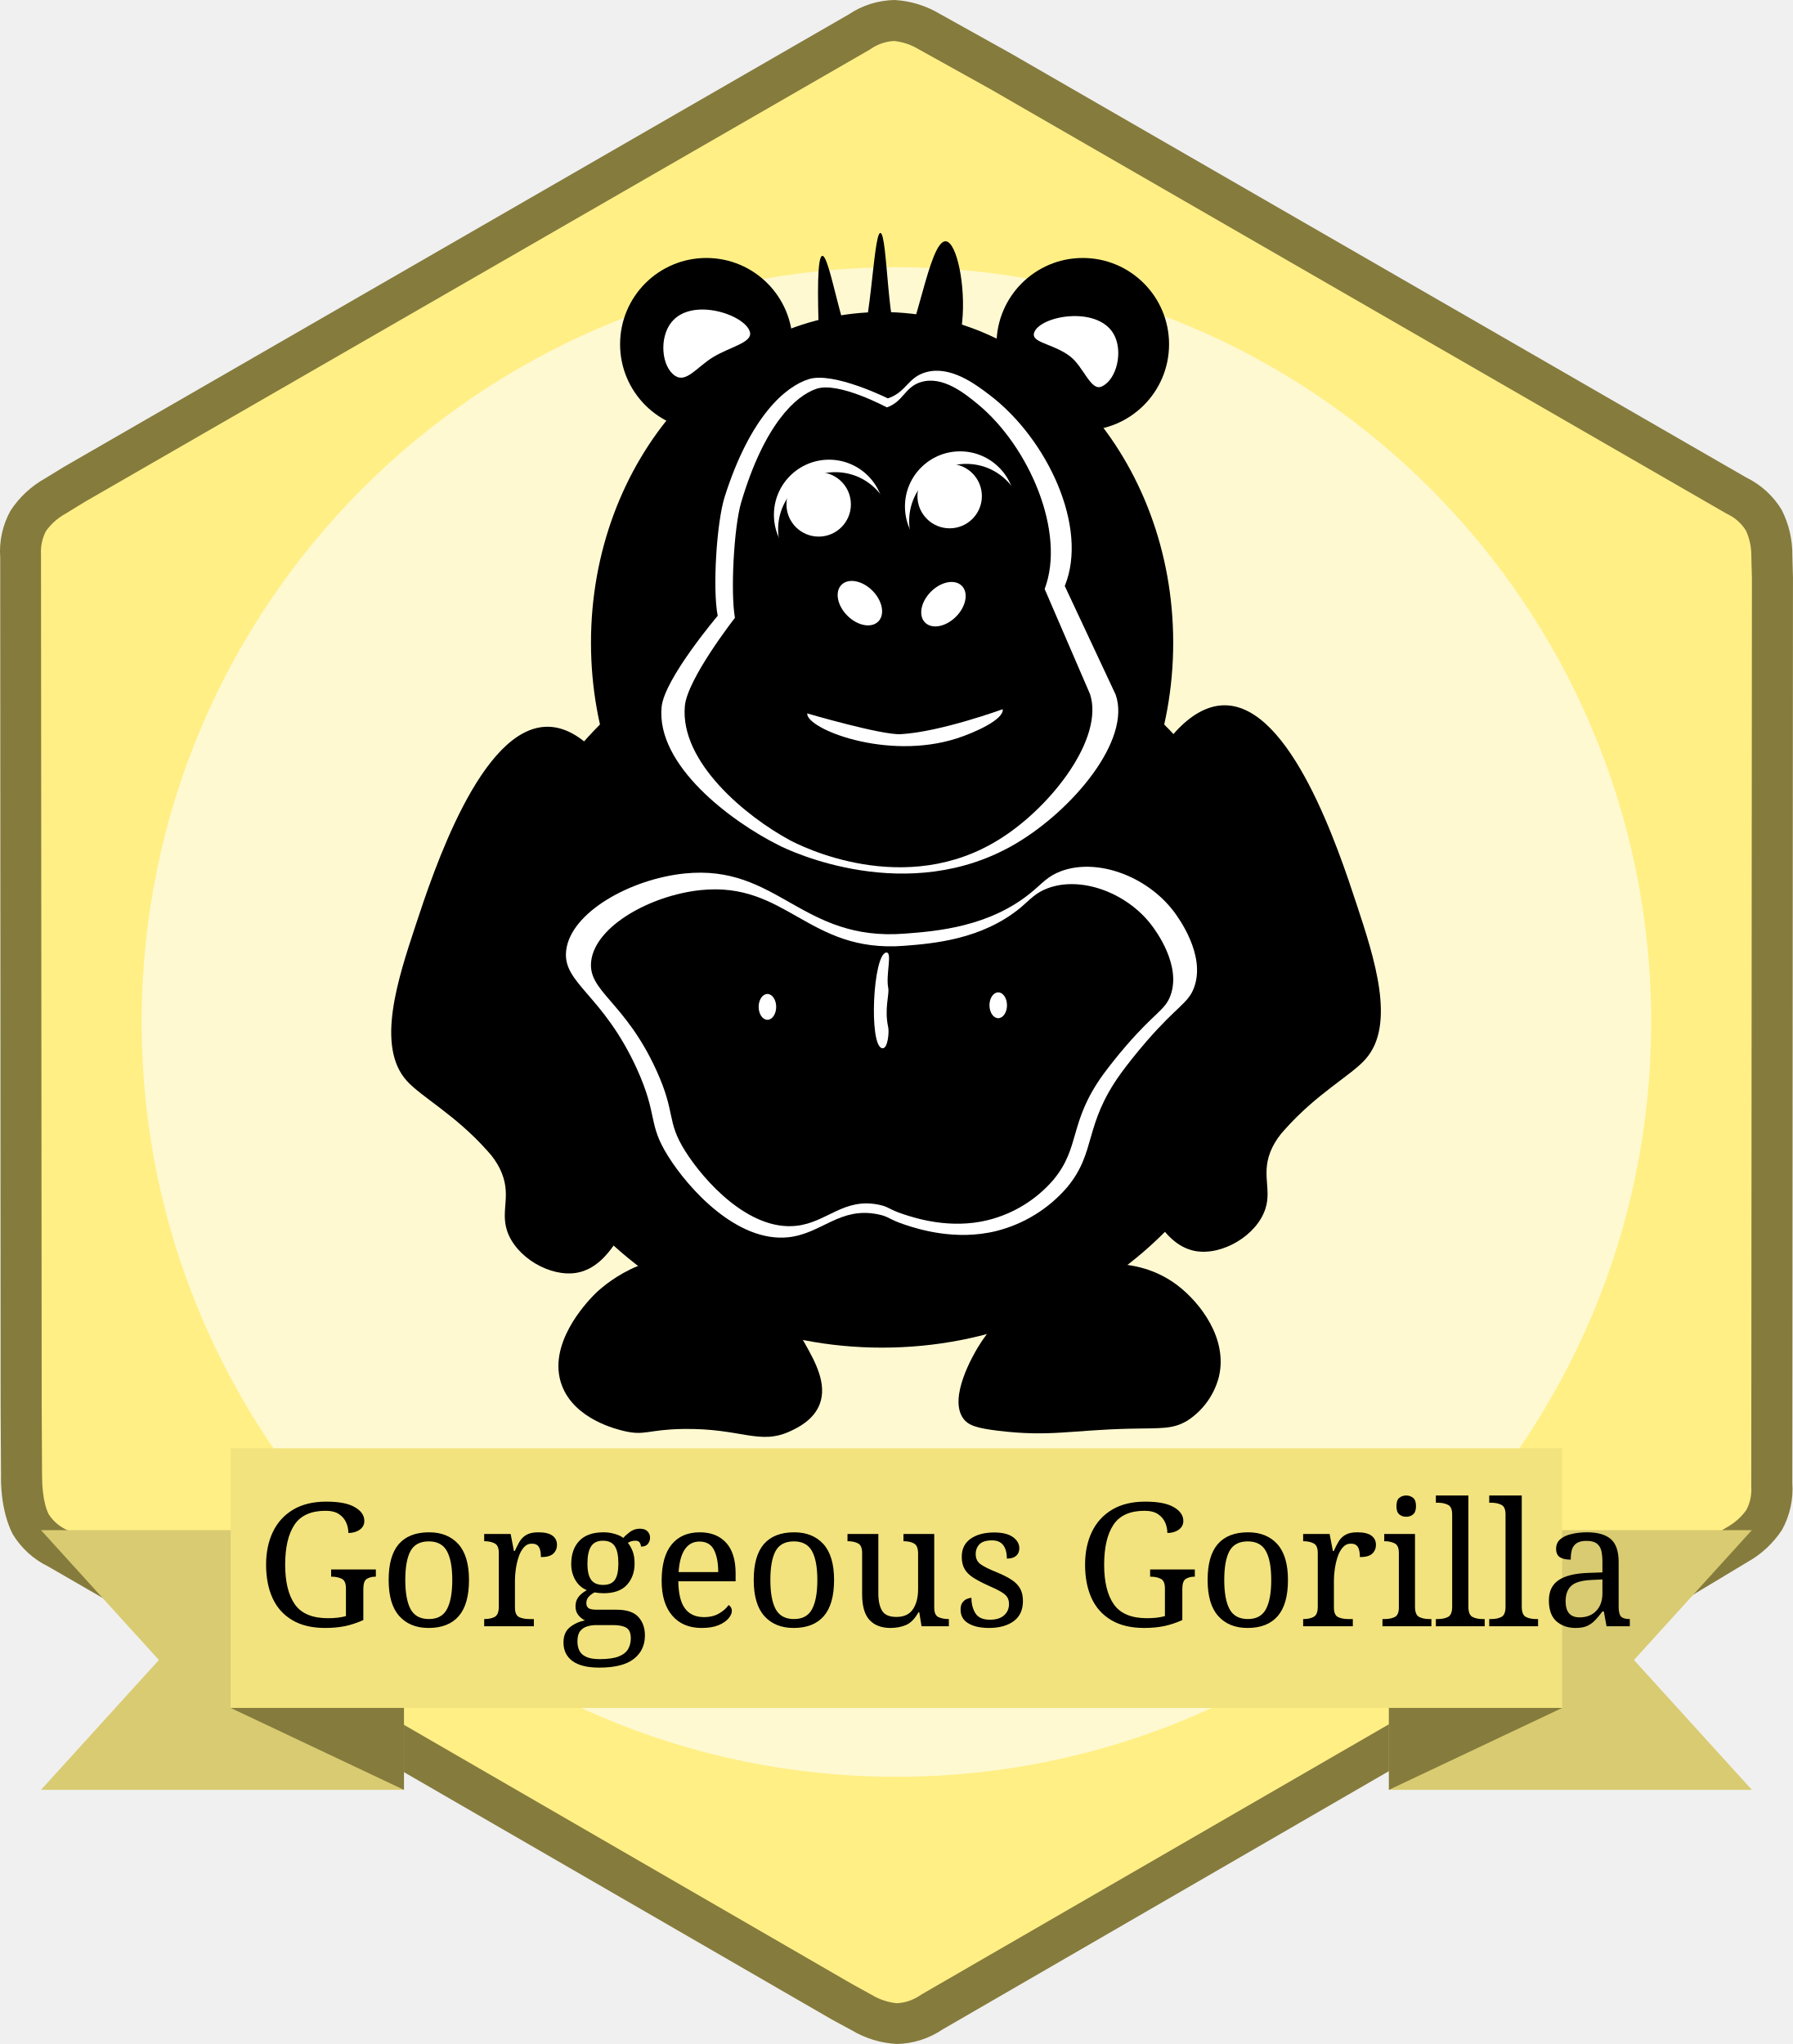
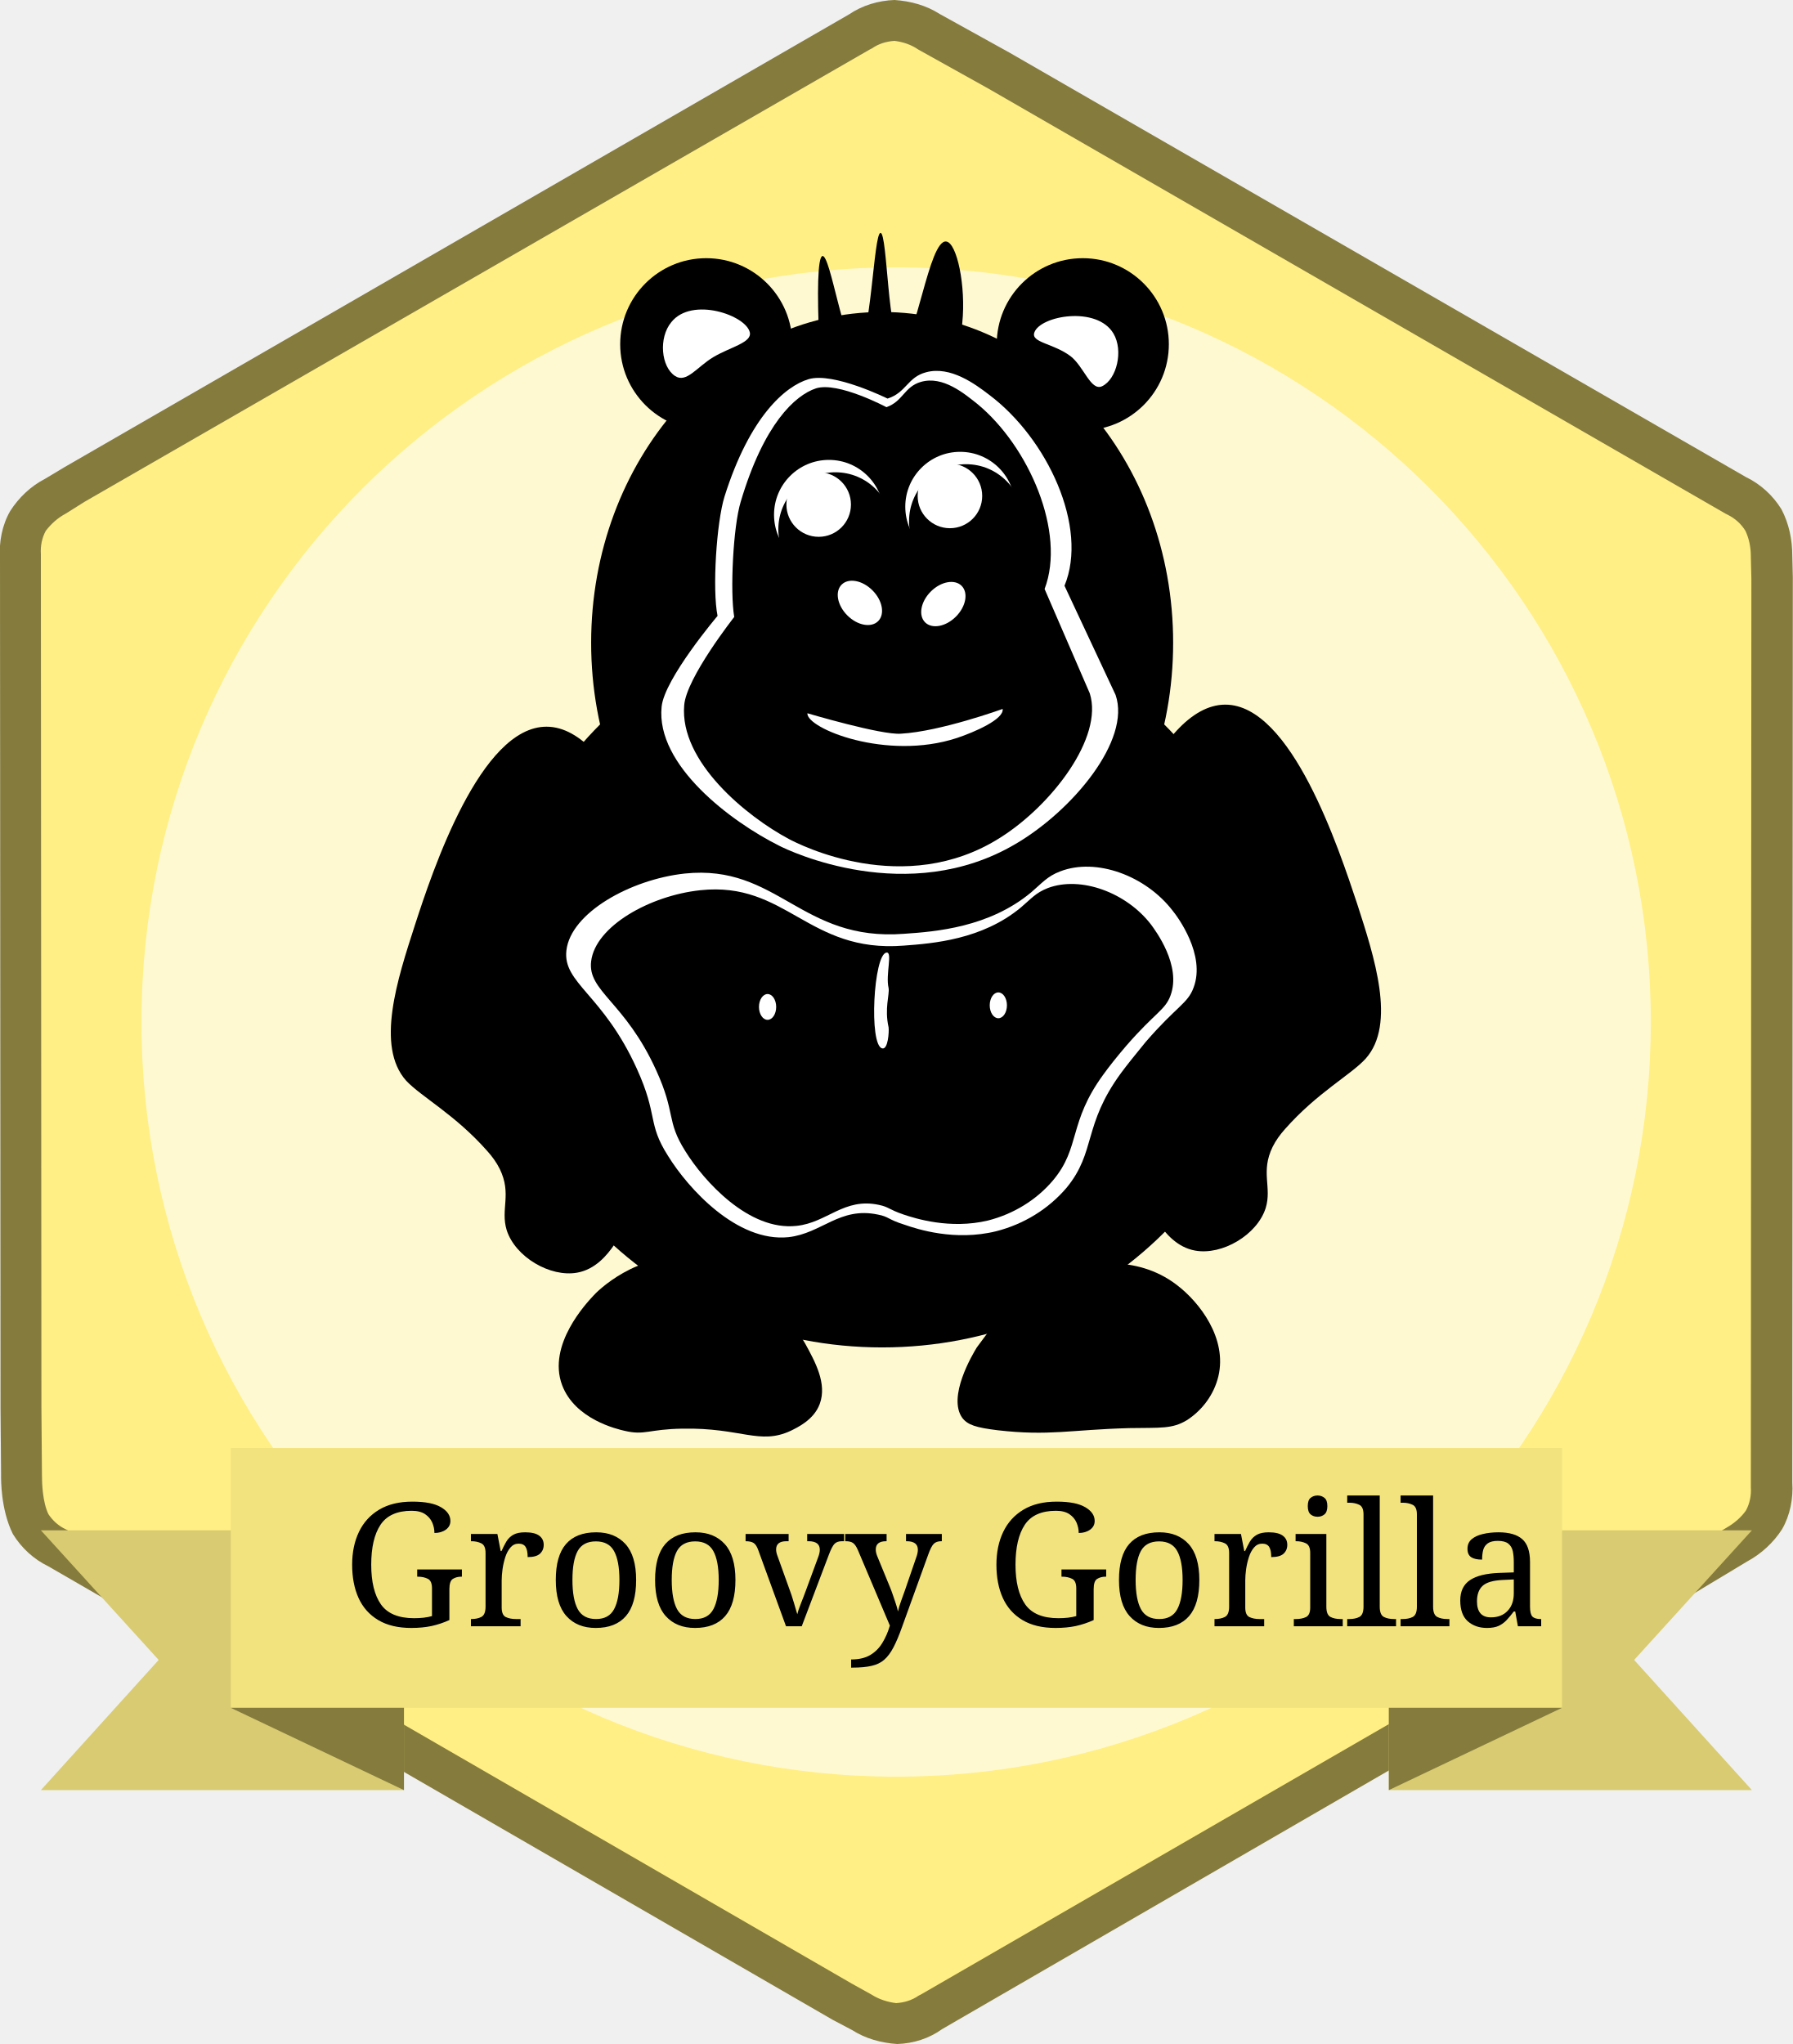
- <svg xmlns="http://www.w3.org/2000/svg" id="Ebene_1" data-name="Ebene 1" viewBox="0 0 333.31 380">
-   <defs>
-     <style>.cls-1{fill:#ffef85;}.cls-2{fill:#fff9d1;}.cls-3,.cls-6{fill:#857b3d;}.cls-4{fill:#d9cb71;}.cls-4,.cls-6{fill-rule:evenodd;}.cls-5{fill:#f2e37e;}.cls-7{isolation:isolate;font-size:32px;font-family:Georgia;}.cls-8{fill:#fff;}</style>
-   </defs>
-   <polygon class="cls-1" points="166.66 1.97 166.65 1.97 3.81 95.98 3.81 284.02 166.65 378.03 166.66 378.03 329.5 284.02 329.5 95.98 166.66 1.97" />
-   <circle class="cls-2" cx="166.65" cy="190" r="140.32" />
-   <path class="cls-3" d="M202,390h0a18.3,18.3,0,0,1-8.45-2.58l-3.56-1.92L44.22,301.23a15.79,15.79,0,0,1-6.6-6c-2.34-4.56-2.2-10.3-2.18-10.94l-.07-12.63-.08-158a15.63,15.63,0,0,1,1.92-8.73,18.45,18.45,0,0,1,6.45-6l3.45-2.12L193,12.7a15.82,15.82,0,0,1,8.53-2.7,18.36,18.36,0,0,1,8.44,2.58l13,7.24,136.9,78.94a15.77,15.77,0,0,1,6.6,6,18.39,18.39,0,0,1,2,8.6l.11,4-.12,168.33a15.71,15.71,0,0,1-1.92,8.73,18.36,18.36,0,0,1-6.46,6l-12.76,7.68L210.47,387.3A15.76,15.76,0,0,1,202,390Zm-.48-372.38a8.37,8.37,0,0,0-4.2,1.35l-.37.25L51,103.31l-3.52,2.16a11.16,11.16,0,0,0-3.68,3.25,8.32,8.32,0,0,0-.93,4.31l0,.43L43,271.61l.07,12.77c0,1.35.11,4.94,1.25,7.17a8,8,0,0,0,3.21,2.81l.37.18,145.77,84.32,3.63,2a11.32,11.32,0,0,0,4.65,1.56h0a8.36,8.36,0,0,0,4.19-1.35l.37-.25,136.91-79.14,12.84-7.72a11.17,11.17,0,0,0,3.65-3.23,8.15,8.15,0,0,0,.92-4.31l0-.44.12-168.4-.11-4.13a11.13,11.13,0,0,0-1-4.81,8.17,8.17,0,0,0-3.3-3l-.36-.18-137-79-13.1-7.28A11.11,11.11,0,0,0,201.48,17.62Z" transform="translate(-35.25 -10)" />
-   <polygon class="cls-4" points="75.1 332.75 7.62 332.75 29.54 308.61 7.62 284.47 75.1 284.47 75.1 332.75" />
-   <polygon class="cls-4" points="258.21 332.75 325.69 332.75 303.77 308.61 325.69 284.47 258.21 284.47 258.21 332.75" />
-   <rect class="cls-5" x="42.88" y="269.25" width="247.54" height="48.28" />
-   <polygon class="cls-6" points="42.88 317.52 75.1 317.52 75.1 332.75 42.88 317.52" />
-   <polygon class="cls-6" points="290.43 317.52 258.21 317.52 258.21 332.75 290.43 317.52" />
-   <text class="cls-7" transform="translate(47.64 302.34)">Gorgeous Gorilla</text>
-   <ellipse cx="163.99" cy="119.48" rx="54.12" ry="61.47" />
-   <ellipse cx="163.99" cy="181.92" rx="72.3" ry="68.62" />
-   <circle cx="131.32" cy="64" r="16.04" />
-   <circle cx="201.3" cy="64" r="16.04" />
-   <path d="M187.55,73.42h0c-.37-9-.34-15.64.55-15.85,1.48-.34,4,17.31,6.38,17,2.61-.31,3.07-21.29,4.44-21.26s1.27,20,3.88,20.49,5.09-19.31,8.32-18.94c2,.23,3.71,8.3,3,15.07-.15,1.48-.76,7.68-3.89,11.22-4.43,5-13,3.63-20-5" transform="translate(-35.25 -10)" />
-   <path d="M173,71.1" transform="translate(-35.25 -10)" />
-   <path class="cls-8" d="M227.52,71.81c1.13-3.11,11.61-5,14.72.2,1.91,3.24.63,8.54-2.14,9.83-2.06,1-3.38-3.67-5.94-5.61C231,73.83,226.82,73.74,227.52,71.81Z" transform="translate(-35.25 -10)" />
-   <path class="cls-8" d="M174.69,71.82c-.67-3.24-10.75-6.69-14.59-1.94-2.37,2.92-1.87,8.35.68,10,2.06,1.36,4.08-1.69,7.06-3.5C171,74.48,175.07,73.7,174.69,71.82Z" transform="translate(-35.25 -10)" />
-   <path class="cls-8" d="M233.2,118.94c4.46-10.88-3.22-27.36-14-35.53-2.63-2-7.21-5.45-11.74-4.23-3.47.93-3.68,3.75-7.16,4.88,0,0-10.06-5-14.67-3.58-4.34,1.35-10.87,6.86-15.64,21.83-1.53,4.79-2.29,17.28-1.31,22.17,0,0-9.91,11.7-10.43,16.94-1.06,10.89,13,21.36,21.84,25.75,1.91,1,24,11.47,44-.33,10.59-6.24,21.53-19.27,18.57-27.7" transform="translate(-35.25 -10)" />
-   <path d="M229.46,119.5C233.44,109,226.59,93,217,85.11c-2.35-1.92-6.43-5.27-10.47-4.1-3.1.91-3.29,3.64-6.4,4.73,0,0-9-4.85-13.09-3.46-3.88,1.3-9.7,6.63-14,21.13-1.36,4.63-2,16.72-1.16,21.45,0,0-8.85,11.32-9.31,16.4-.95,10.53,11.6,20.67,19.49,24.92,1.7.92,21.4,11.1,39.26-.32,9.46-6,19.22-18.65,16.58-26.81" transform="translate(-35.25 -10)" />
-   <circle class="cls-8" cx="154.13" cy="95.71" r="10.25" />
-   <circle cx="155.29" cy="98.41" r="10.63" />
-   <circle class="cls-8" cx="152.2" cy="93.77" r="5.99" />
-   <circle class="cls-8" cx="178.49" cy="94.16" r="10.25" />
-   <circle cx="179.65" cy="96.87" r="10.63" />
-   <circle class="cls-8" cx="176.55" cy="92.23" r="5.99" />
-   <ellipse class="cls-8" cx="210.64" cy="122.33" rx="4.83" ry="3.29" transform="translate(-60.05 174.77) rotate(-45)" />
-   <ellipse class="cls-8" cx="195.11" cy="122.14" rx="3.29" ry="4.83" transform="translate(-64.47 163.73) rotate(-45)" />
-   <path class="cls-8" d="M185.32,142.63c-.24,2.82,14.74,8.85,27.83,4.64,3.32-1.07,8.79-3.53,8.51-5.42,0,0-11.63,4.24-18.95,4.64C199.16,146.69,185.32,142.63,185.32,142.63Z" transform="translate(-35.25 -10)" />
-   <path d="M250.54,237.33c1.29,1.86,3.48,4.6,6.87,5.24,5,.94,11.49-2.87,13.09-7.85,1.24-3.86-1-6.71,1.31-11.45A13.72,13.72,0,0,1,274.1,220c6-6.76,12.34-10.06,15-13.08,5.74-6.43,1.63-18.89-1.64-28.8-3.35-10.17-12.2-37-24.54-37-12.84,0-23.31,29.11-25.19,49.41C237.78,190.55,235.46,215.66,250.54,237.33Z" transform="translate(-35.25 -10)" />
-   <path d="M149.46,241.37c-1.29,1.85-3.48,4.59-6.87,5.23-5,.94-11.49-2.86-13.09-7.85-1.24-3.86,1-6.71-1.31-11.45A13.45,13.45,0,0,0,125.9,224c-6-6.77-12.34-10.06-15.05-13.09-5.74-6.43-1.63-18.89,1.64-28.8,3.35-10.17,12.2-37,24.54-37,12.84,0,23.31,29.11,25.19,49.41C162.22,194.58,164.54,219.69,149.46,241.37Z" transform="translate(-35.25 -10)" />
-   <path class="cls-8" d="M162.51,172.39c-10.14,1.05-21.19,7.27-22,14.31-.74,6.11,6.8,8.09,13.14,22,4,8.81,1.95,10.1,5.8,16.23,3.74,6,12.84,16.15,22.43,15.08,6.18-.69,9.51-5.72,16.62-4.25,2.11.43,1.83.88,5,1.93,2.26.75,9.33,3.07,17,1.16a25.58,25.58,0,0,0,13.14-8.12c5.53-6.66,3-11.55,10.05-21.26,1.06-1.46,2.76-3.62,4.64-5.8,5.84-6.74,7.8-7.11,8.9-10.05,2.27-6.12-3-13.17-3.87-14.31-5-6.47-14.19-9.85-20.88-7.34-2.45.92-3.41,2.2-5.41,3.86-7.84,6.52-17.73,7.29-23.58,7.74C184.17,185.09,179.86,170.61,162.51,172.39Z" transform="translate(-35.25 -10)" />
-   <path d="M165.48,175.48c-9.35,1-19.54,6.7-20.32,13.19-.69,5.64,6.26,7.46,12.12,20.32,3.7,8.13,1.79,9.32,5.35,15,3.45,5.49,11.84,14.89,20.68,13.9,5.7-.63,8.77-5.27,15.33-3.92,1.94.4,1.68.81,4.64,1.79,2.09.68,8.6,2.83,15.68,1.06a23.54,23.54,0,0,0,12.13-7.48c5.1-6.15,2.79-10.66,9.27-19.61,1-1.35,2.54-3.34,4.28-5.35,5.38-6.22,7.19-6.56,8.2-9.27,2.1-5.64-2.75-12.14-3.57-13.2-4.62-6-13.09-9.09-19.25-6.77-2.27.85-3.15,2-5,3.57-7.24,6-16.36,6.71-21.75,7.13C185.46,187.19,181.49,173.83,165.48,175.48Z" transform="translate(-35.25 -10)" />
-   <path d="M179.52,252.81c-3.78-3.66-8.21-8-15.08-8.89-10.69-1.46-18.44,6.43-18.94,7-1.24,1.3-8.62,9.06-5.8,16.62,2.36,6.35,10.29,8.2,11.6,8.51,3.84.9,4.41-.27,10.82-.39,10.95-.2,14.28,3.12,20.1.39,1.25-.59,4.27-2,5.42-5,1.44-3.8-.88-7.94-2.71-11.21A29.9,29.9,0,0,0,179.52,252.81Z" transform="translate(-35.25 -10)" />
-   <path d="M220.5,255.9c3-3.32,7.42-8.15,14.3-10.05,2.08-.57,11.51-2.85,19.33,3.09,4.23,3.21,9.41,9.9,7.73,17a13.78,13.78,0,0,1-5.79,8.12c-2.78,1.71-4.9,1.41-10.83,1.55-10.89.26-14.79,1.54-24.36.39-4.08-.5-5.63-1-6.57-2.32-2.76-3.88,1.91-11.8,2.71-13.15A27.34,27.34,0,0,1,220.5,255.9Z" transform="translate(-35.25 -10)" />
-   <path class="cls-8" d="M200,187.09c-2.45.32-3.26,17.18-.78,17.78,1.12.27,1.34-3.09,1.16-3.87-.77-3.48.25-6.13,0-7.34C199.89,191.19,201.22,186.92,200,187.09Z" transform="translate(-35.25 -10)" />
-   <ellipse class="cls-8" cx="185.58" cy="186.89" rx="1.63" ry="2.4" />
-   <ellipse class="cls-8" cx="142.67" cy="187.19" rx="1.63" ry="2.4" />
+ <svg xmlns="http://www.w3.org/2000/svg" version="1.1" id="Ebene_1" x="0px" y="0px" viewBox="0 0 333.3 380" style="enable-background:new 0 0 333.3 380;" xml:space="preserve">
+   <style type="text/css">
+ 	.st0{fill:#FFEF85;}
+ 	.st1{fill:#FFF9D1;}
+ 	.st2{fill:#857B3D;}
+ 	.st3{fill-rule:evenodd;clip-rule:evenodd;fill:#D9CB71;}
+ 	.st4{fill:#F2E37E;}
+ 	.st5{fill-rule:evenodd;clip-rule:evenodd;fill:#857B3D;}
+ 	.st6{font-family:'Georgia';}
+ 	.st7{font-size:32px;}
+ 	.st8{fill:#FFFFFF;}
+ </style>
+   <polygon class="st0" points="166.7,2 166.6,2 3.8,96 3.8,284 166.6,378 166.7,378 329.5,284 329.5,96 " />
+   <circle class="st1" cx="166.6" cy="190" r="140.3" />
+   <path class="st2" d="M166.8,380L166.8,380c-3-0.2-5.9-1-8.4-2.6l-3.6-1.9L9,291.2c-2.7-1.3-5-3.4-6.6-6c-2.3-4.6-2.2-10.3-2.2-10.9  l-0.1-12.6L0,103.7c-0.2-3,0.4-6.1,1.9-8.7c1.6-2.5,3.8-4.6,6.5-6l3.5-2.1L157.8,2.7c2.5-1.7,5.5-2.6,8.5-2.7c3,0.2,5.9,1,8.4,2.6  l13,7.2l136.9,78.9c2.7,1.3,5,3.4,6.6,6c1.4,2.7,2,5.6,2,8.6l0.1,4l-0.1,168.3c0.2,3-0.4,6.1-1.9,8.7c-1.6,2.5-3.9,4.6-6.5,6  l-12.8,7.7l-136.8,79.2C172.7,379,169.8,379.9,166.8,380z M166.3,7.6c-1.5,0.1-2.9,0.5-4.2,1.4l-0.4,0.2l-146,84.1l-3.5,2.2  c-1.5,0.8-2.7,1.9-3.7,3.2c-0.7,1.3-1,2.8-0.9,4.3v0.4l0.1,158.1l0.1,12.8c0,1.4,0.1,4.9,1.2,7.2c0.8,1.2,1.9,2.2,3.2,2.8l0.4,0.2  l145.8,84.3l3.6,2c1.4,0.9,3,1.4,4.6,1.6l0,0c1.5-0.1,2.9-0.5,4.2-1.4l0.4-0.2l136.9-79.1L321,284c1.4-0.8,2.7-1.9,3.6-3.2  c0.7-1.3,1-2.8,0.9-4.3V276l0.1-168.4l-0.1-4.1c0-1.7-0.3-3.3-1-4.8c-0.8-1.3-1.9-2.3-3.3-3l-0.4-0.2l-137-79l-13.1-7.3  C169.4,8.3,167.9,7.8,166.3,7.6L166.3,7.6z" />
+   <polygon class="st3" points="75.1,332.8 7.6,332.8 29.5,308.6 7.6,284.5 75.1,284.5 " />
+   <polygon class="st3" points="258.2,332.8 325.7,332.8 303.8,308.6 325.7,284.5 258.2,284.5 " />
+   <rect x="42.9" y="269.2" class="st4" width="247.5" height="48.3" />
+   <polygon class="st5" points="42.9,317.5 75.1,317.5 75.1,332.8 " />
+   <polygon class="st5" points="290.4,317.5 258.2,317.5 258.2,332.8 " />
+   <text transform="matrix(1 0 0 1 63.64 302.3401)" class="st6 st7">Groovy Gorilla</text>
+   <ellipse cx="164" cy="119.5" rx="54.1" ry="61.5" />
+   <ellipse cx="164" cy="181.9" rx="72.3" ry="68.6" />
+   <circle cx="131.3" cy="64" r="16" />
+   <circle cx="201.3" cy="64" r="16" />
+   <path d="M152.3,63.4L152.3,63.4c-0.4-9-0.3-15.6,0.6-15.8c1.5-0.3,4,17.3,6.4,17c2.6-0.3,3.1-21.3,4.4-21.3s1.3,20,3.9,20.5  s5.1-19.3,8.3-18.9c2,0.2,3.7,8.3,3,15.1c-0.1,1.5-0.8,7.7-3.9,11.2c-4.4,5-13,3.6-20-5" />
+   <path d="M137.8,61.1" />
+   <path class="st8" d="M192.3,61.8c1.1-3.1,11.6-5,14.7,0.2c1.9,3.2,0.6,8.5-2.1,9.8c-2.1,1-3.4-3.7-5.9-5.6  C195.8,63.8,191.6,63.7,192.3,61.8z" />
+   <path class="st8" d="M139.4,61.8c-0.7-3.2-10.8-6.7-14.6-1.9c-2.4,2.9-1.9,8.3,0.7,10c2.1,1.4,4.1-1.7,7.1-3.5  C135.8,64.5,139.8,63.7,139.4,61.8z" />
+   <path class="st8" d="M197.9,108.9c4.5-10.9-3.2-27.4-14-35.5c-2.6-2-7.2-5.4-11.7-4.2c-3.5,0.9-3.7,3.8-7.2,4.9c0,0-10.1-5-14.7-3.6  c-4.3,1.3-10.9,6.9-15.6,21.8c-1.5,4.8-2.3,17.3-1.3,22.2c0,0-9.9,11.7-10.4,16.9c-1.1,10.9,13,21.4,21.8,25.8c1.9,1,24,11.5,44-0.3  c10.6-6.2,21.5-19.3,18.6-27.7" />
+   <path d="M194.2,109.5c4-10.5-2.9-26.5-12.5-34.4c-2.4-1.9-6.4-5.3-10.5-4.1c-3.1,0.9-3.3,3.6-6.4,4.7c0,0-9-4.8-13.1-3.5  c-3.9,1.3-9.7,6.6-14,21.1c-1.4,4.6-2,16.7-1.2,21.4c0,0-8.9,11.3-9.3,16.4c-0.9,10.5,11.6,20.7,19.5,24.9  c1.7,0.9,21.4,11.1,39.3-0.3c9.5-6,19.2-18.6,16.6-26.8" />
+   <circle class="st8" cx="154.1" cy="95.7" r="10.2" />
+   <circle cx="155.3" cy="98.4" r="10.6" />
+   <circle class="st8" cx="152.2" cy="93.8" r="6" />
+   <circle class="st8" cx="178.5" cy="94.2" r="10.2" />
+   <circle cx="179.6" cy="96.9" r="10.6" />
+   <circle class="st8" cx="176.6" cy="92.2" r="6" />
+   <ellipse transform="matrix(0.7071 -0.7071 0.7071 0.7071 -28.054 156.9226)" class="st8" cx="175.4" cy="112.3" rx="4.8" ry="3.3" />
+   <ellipse transform="matrix(0.7071 -0.7071 0.7071 0.7071 -32.4678 145.8806)" class="st8" cx="159.9" cy="112.1" rx="3.3" ry="4.8" />
+   <path class="st8" d="M150.1,132.6c-0.2,2.8,14.7,8.9,27.8,4.6c3.3-1.1,8.8-3.5,8.5-5.4c0,0-11.6,4.2-18.9,4.6  C163.9,136.7,150.1,132.6,150.1,132.6z" />
+   <path d="M215.3,227.3c1.3,1.9,3.5,4.6,6.9,5.2c5,0.9,11.5-2.9,13.1-7.9c1.2-3.9-1-6.7,1.3-11.4c0.6-1.2,1.4-2.3,2.3-3.3  c6-6.8,12.3-10.1,15-13.1c5.7-6.4,1.6-18.9-1.6-28.8c-3.4-10.2-12.2-37-24.5-37c-12.8,0-23.3,29.1-25.2,49.4  C202.5,180.6,200.2,205.7,215.3,227.3z" />
+   <path d="M114.2,231.4c-1.3,1.9-3.5,4.6-6.9,5.2c-5,0.9-11.5-2.9-13.1-7.9c-1.2-3.9,1-6.7-1.3-11.4c-0.6-1.2-1.4-2.3-2.3-3.3  c-6-6.8-12.3-10.1-15.1-13.1c-5.7-6.4-1.6-18.9,1.6-28.8c3.3-10.2,12.2-37,24.5-37c12.8,0,23.3,29.1,25.2,49.4  C127,184.6,129.3,209.7,114.2,231.4z" />
+   <path class="st8" d="M127.3,162.4c-10.1,1.1-21.2,7.3-22,14.3c-0.7,6.1,6.8,8.1,13.1,22c4,8.8,1.9,10.1,5.8,16.2  c3.7,6,12.8,16.1,22.4,15.1c6.2-0.7,9.5-5.7,16.6-4.2c2.1,0.4,1.8,0.9,5,1.9c2.3,0.8,9.3,3.1,17,1.2c5.1-1.3,9.7-4.1,13.1-8.1  c5.5-6.7,3-11.6,10.1-21.3c1.1-1.5,2.8-3.6,4.6-5.8c5.8-6.7,7.8-7.1,8.9-10.1c2.3-6.1-3-13.2-3.9-14.3c-5-6.5-14.2-9.9-20.9-7.3  c-2.4,0.9-3.4,2.2-5.4,3.9c-7.8,6.5-17.7,7.3-23.6,7.7C148.9,175.1,144.6,160.6,127.3,162.4z" />
+   <path d="M130.2,165.5c-9.4,1-19.5,6.7-20.3,13.2c-0.7,5.6,6.3,7.5,12.1,20.3c3.7,8.1,1.8,9.3,5.4,15c3.4,5.5,11.8,14.9,20.7,13.9  c5.7-0.6,8.8-5.3,15.3-3.9c1.9,0.4,1.7,0.8,4.6,1.8c2.1,0.7,8.6,2.8,15.7,1.1c4.7-1.2,9-3.8,12.1-7.5c5.1-6.1,2.8-10.7,9.3-19.6  c1-1.4,2.5-3.3,4.3-5.4c5.4-6.2,7.2-6.6,8.2-9.3c2.1-5.6-2.8-12.1-3.6-13.2c-4.6-6-13.1-9.1-19.2-6.8c-2.3,0.9-3.1,2-5,3.6  c-7.2,6-16.4,6.7-21.8,7.1C150.2,177.2,146.2,163.8,130.2,165.5z" />
+   <path d="M144.3,242.8c-3.8-3.7-8.2-8-15.1-8.9c-10.7-1.5-18.4,6.4-18.9,7c-1.2,1.3-8.6,9.1-5.8,16.6c2.4,6.4,10.3,8.2,11.6,8.5  c3.8,0.9,4.4-0.3,10.8-0.4c10.9-0.2,14.3,3.1,20.1,0.4c1.2-0.6,4.3-2,5.4-5c1.4-3.8-0.9-7.9-2.7-11.2  C148.2,247.2,146.4,244.9,144.3,242.8z" />
+   <path d="M185.2,245.9c3-3.3,7.4-8.1,14.3-10.1c2.1-0.6,11.5-2.9,19.3,3.1c4.2,3.2,9.4,9.9,7.7,17c-0.8,3.3-2.9,6.2-5.8,8.1  c-2.8,1.7-4.9,1.4-10.8,1.5c-10.9,0.3-14.8,1.5-24.4,0.4c-4.1-0.5-5.6-1-6.6-2.3c-2.8-3.9,1.9-11.8,2.7-13.1  C182.8,248.9,183.9,247.3,185.2,245.9z" />
+   <path class="st8" d="M164.8,177.1c-2.4,0.3-3.3,17.2-0.8,17.8c1.1,0.3,1.3-3.1,1.2-3.9c-0.8-3.5,0.2-6.1,0-7.3  C164.6,181.2,166,176.9,164.8,177.1z" />
+   <ellipse class="st8" cx="185.6" cy="186.9" rx="1.6" ry="2.4" />
+   <ellipse class="st8" cx="142.7" cy="187.2" rx="1.6" ry="2.4" />
</svg>
